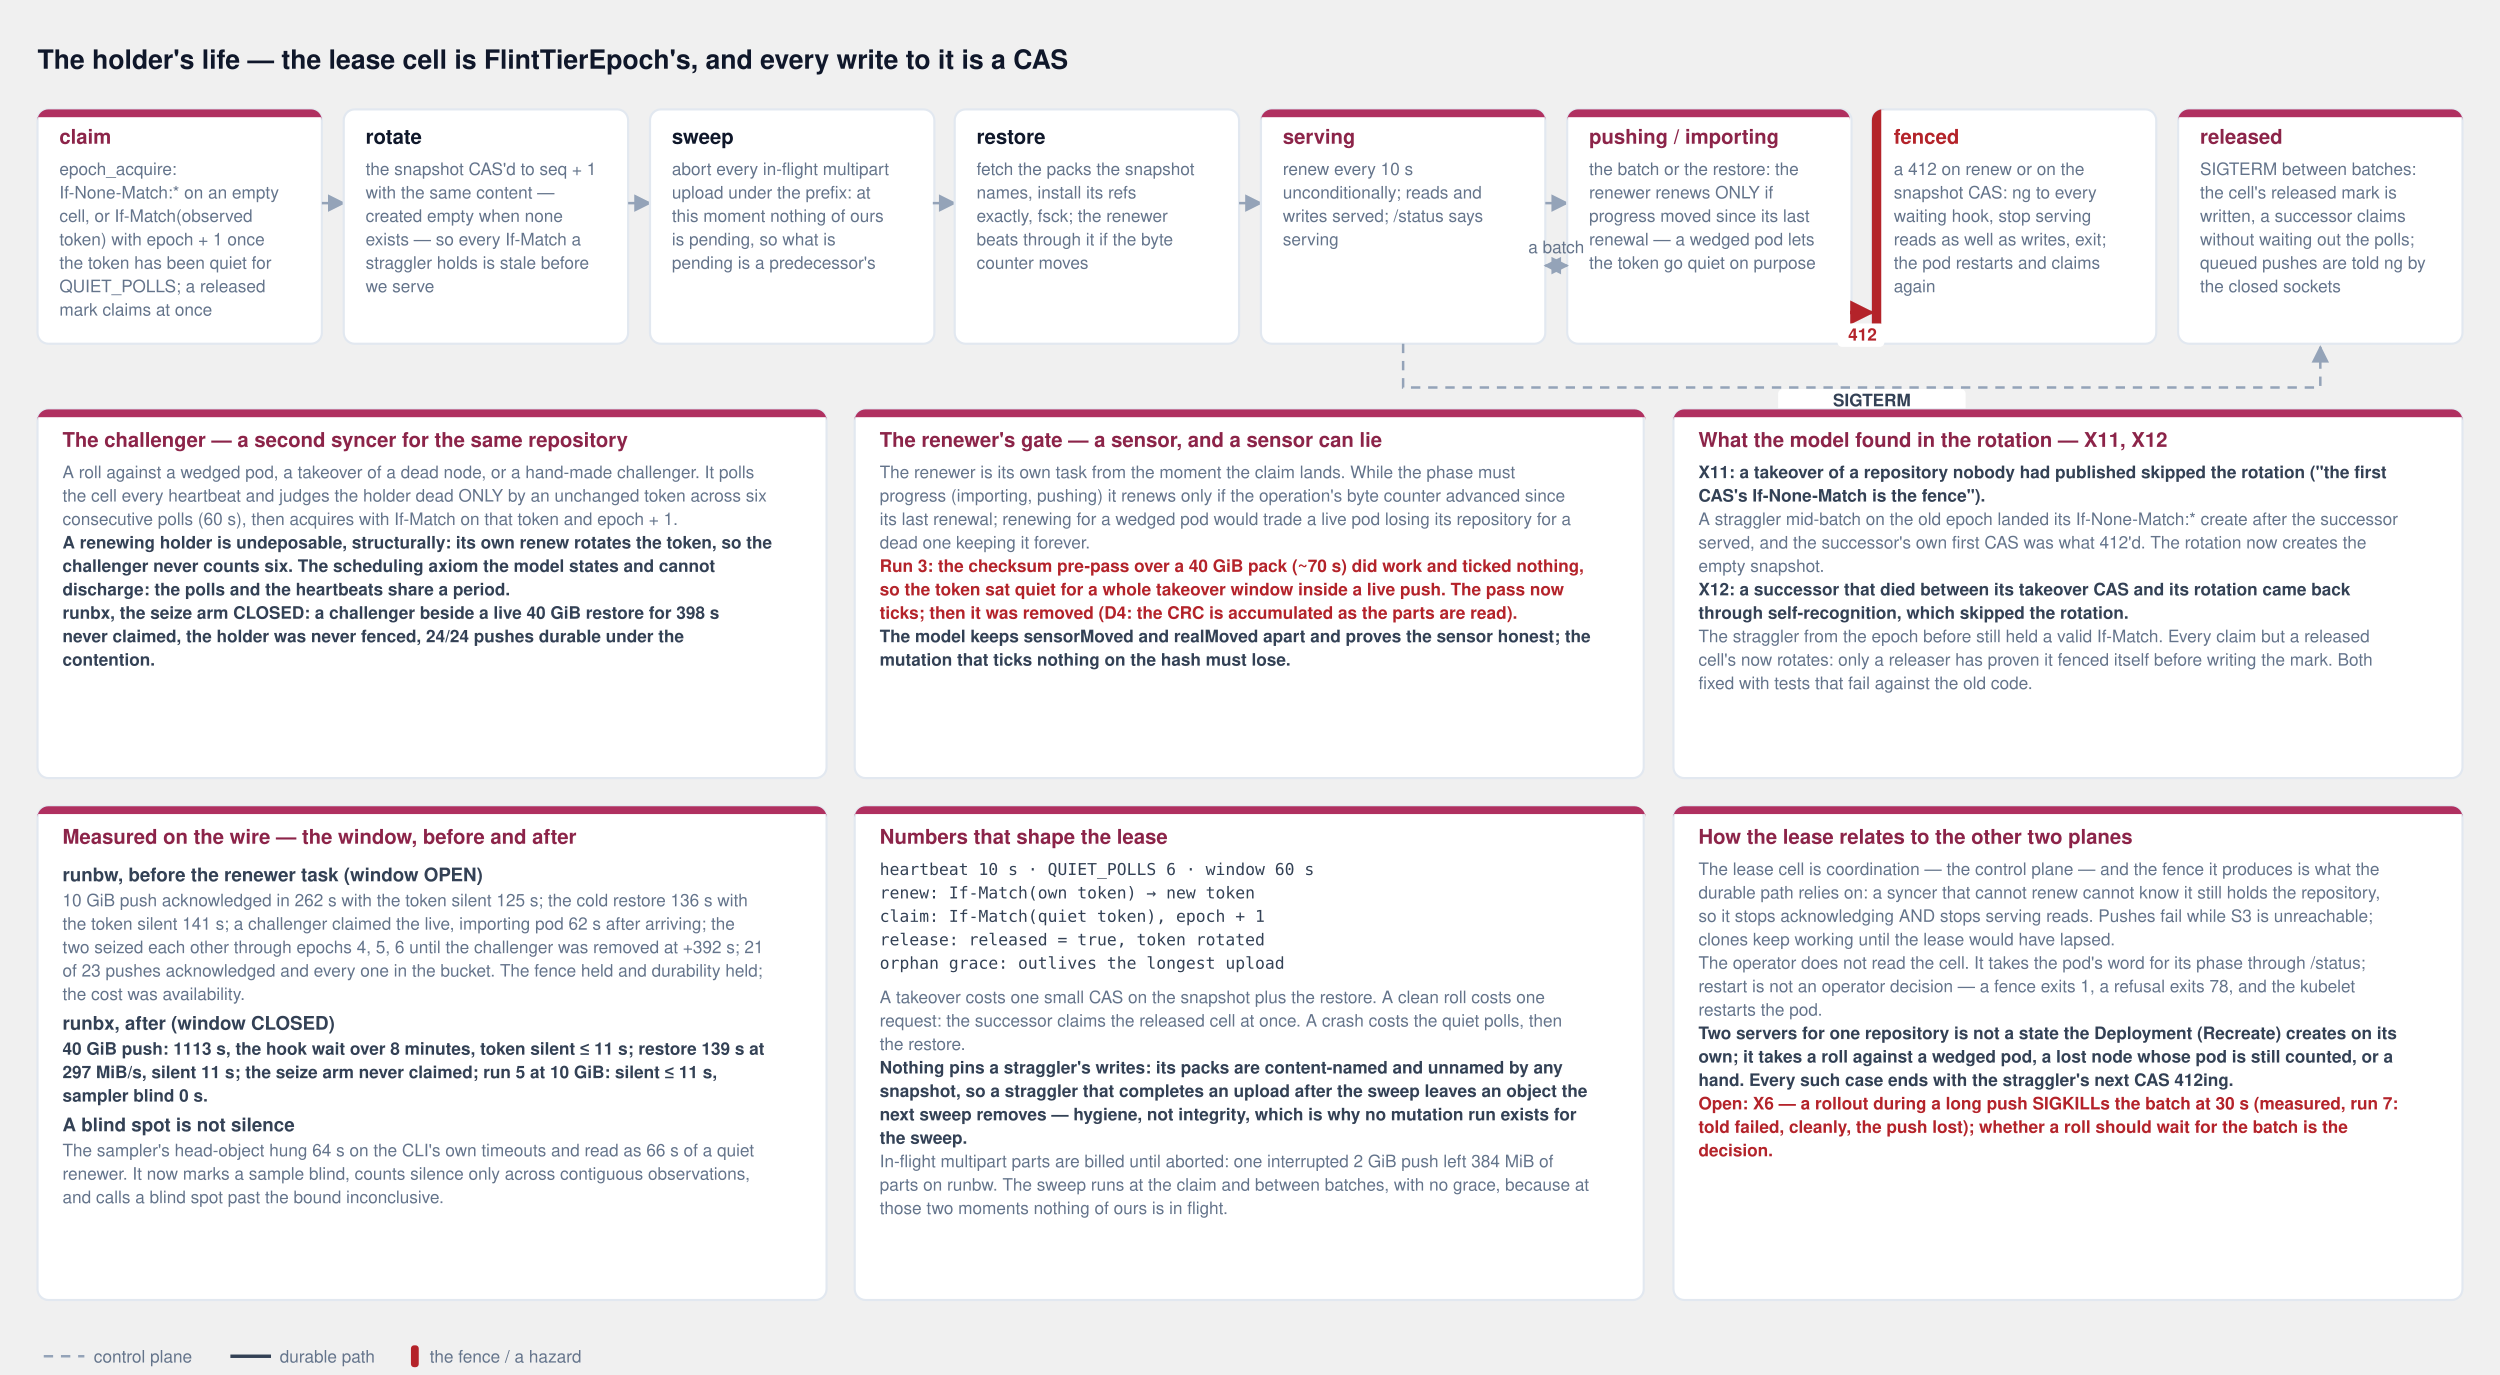
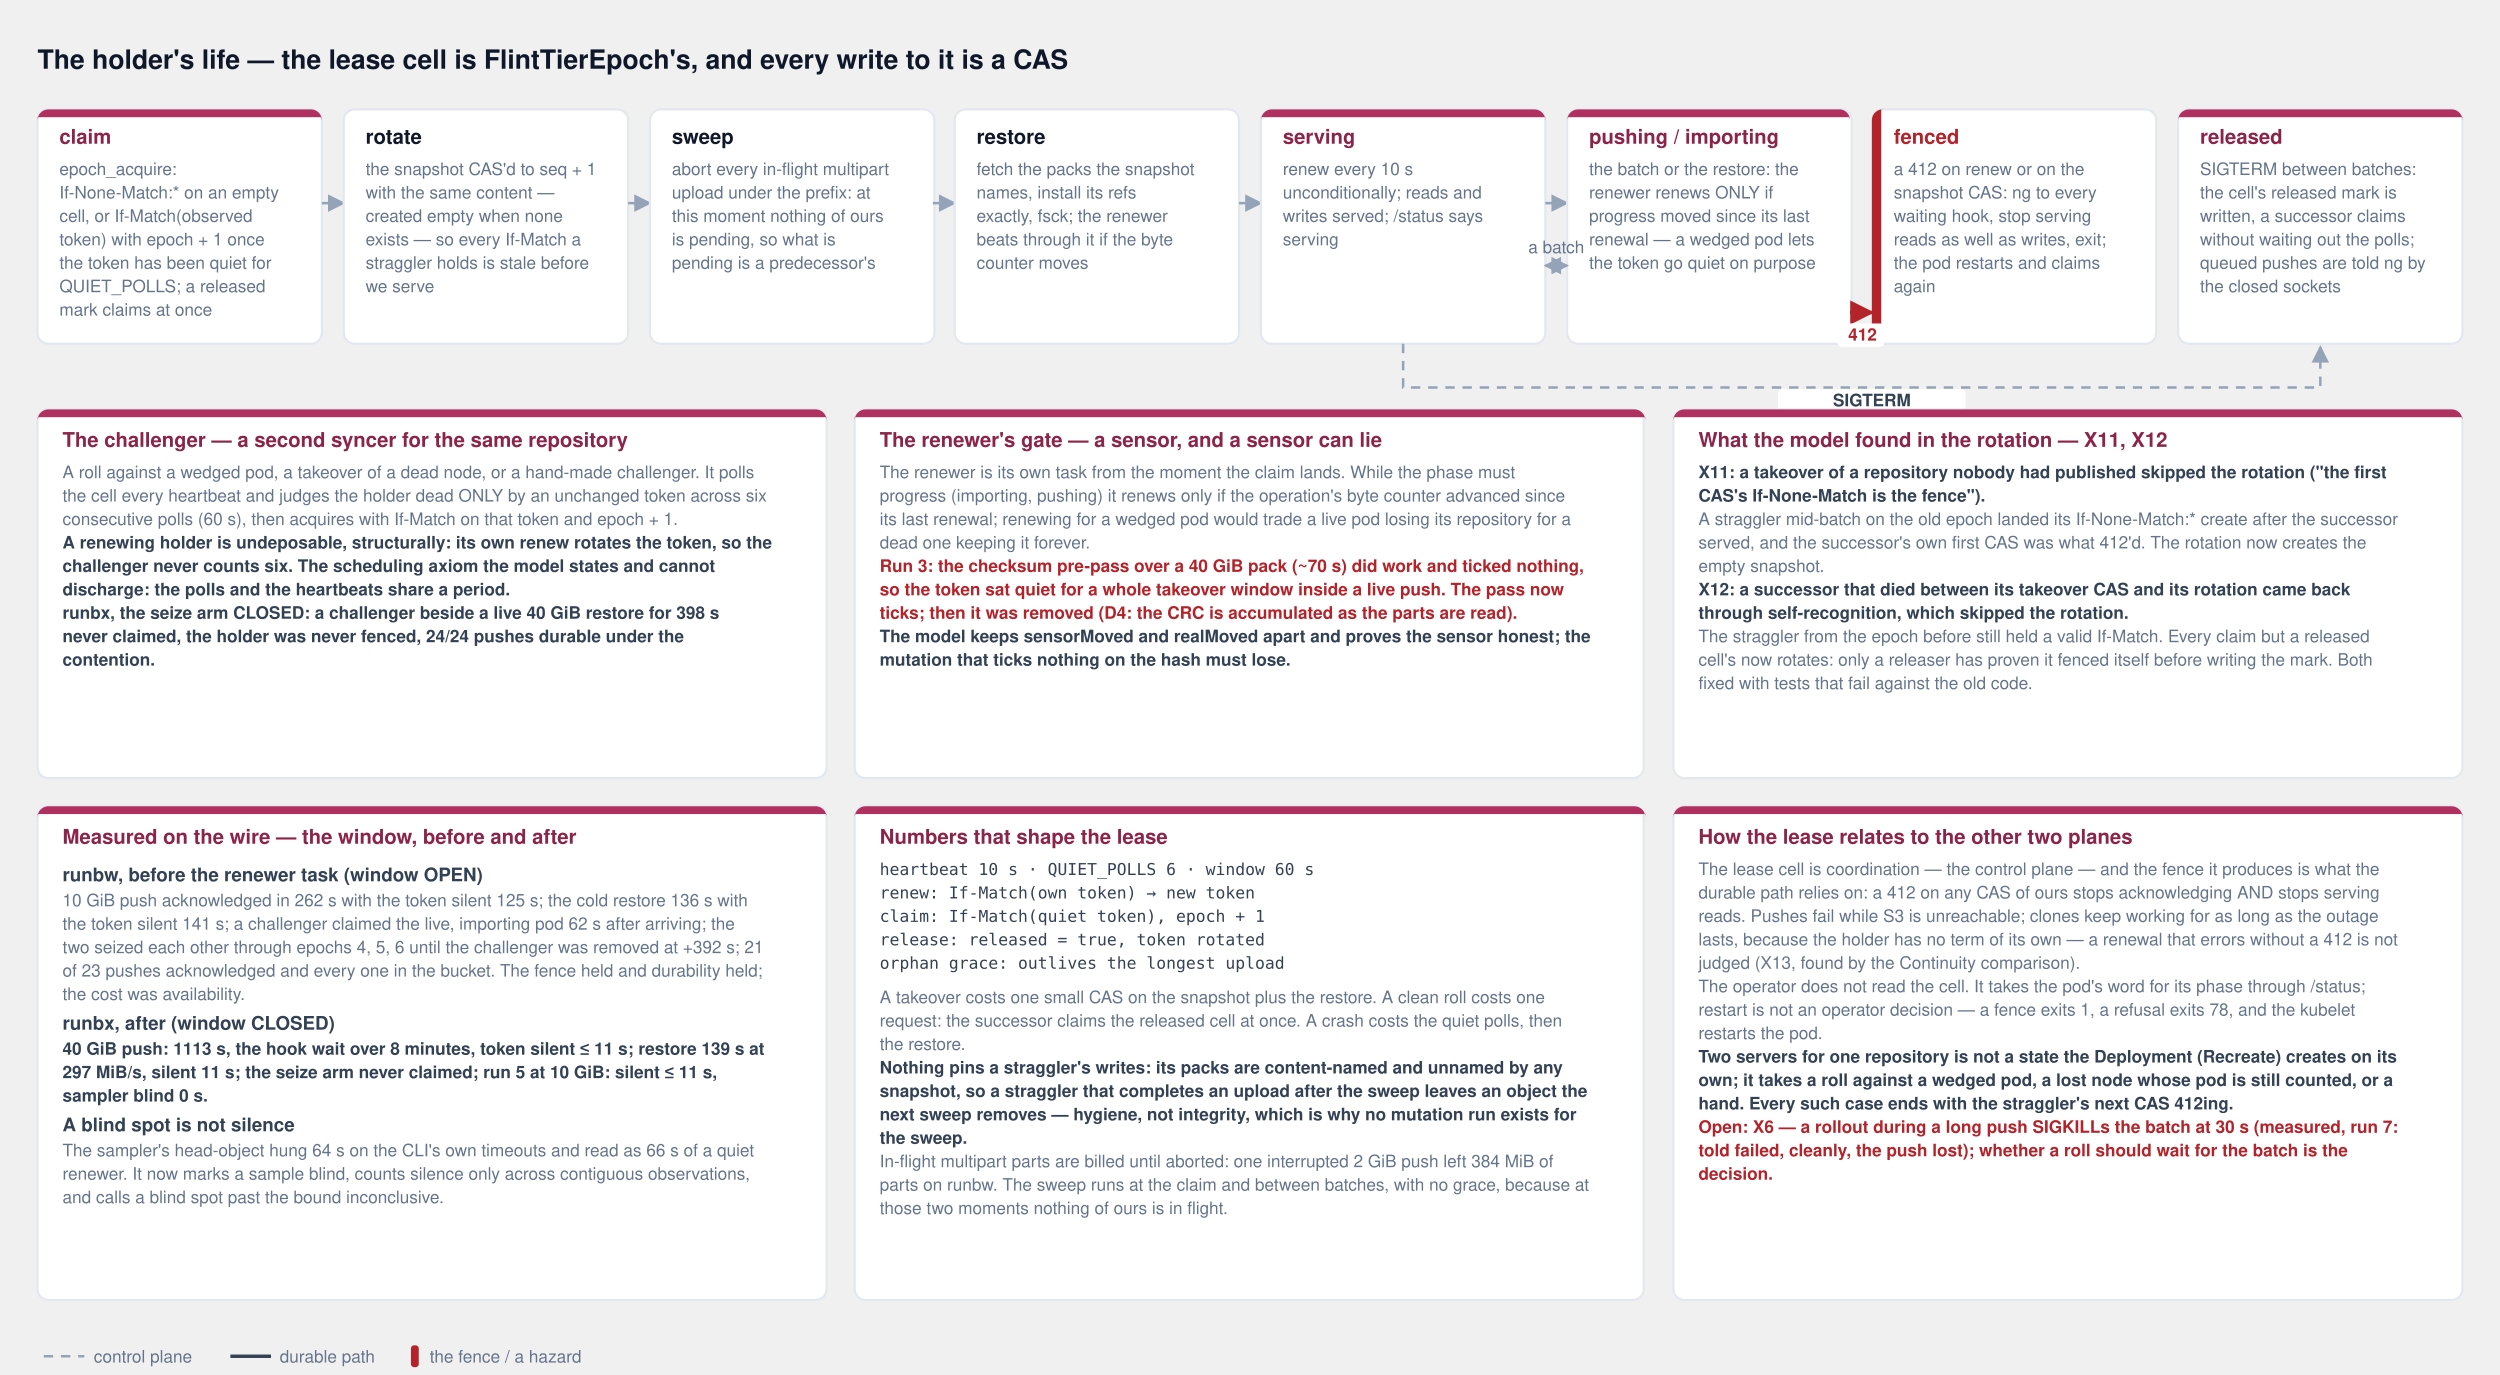
<svg xmlns="http://www.w3.org/2000/svg" viewBox="0 0 1600 880" role="img" aria-label="The single-writer lease. A holder's life: claim the epoch cell by CAS, rotate the snapshot, sweep, restore, serve with a renewal every 10 s, and during a restore or a push renew only if the byte counter moved; a 412 on any CAS of ours is the fence — stop reads too, exit. A challenger polls the cell and takes over only after six consecutive polls saw the same token; a clean release on SIGTERM lets the successor claim at once. What the model found in the rotation, and what the drills measured against a real challenger.">
  <style>
  text{font-family:"Helvetica Neue",Helvetica,Arial,sans-serif;fill:#0f172a}
  .t1{font-size:17.0px;font-weight:600}
  .t2{font-size:13.0px;font-weight:600}
  .t3{font-size:12.0px}
  .t3b{font-size:12.0px;font-weight:600;fill:#334155}
  .t4{font-size:11.0px;fill:#64748b}
  .t4b{font-size:11.0px;font-weight:600;fill:#334155}
  .mono{font-family:Menlo,"SF Mono",Consolas,monospace;font-size:10.5px;fill:#334155}
  .mute{fill:#64748b}
  .cap{font-size:9.5px;font-weight:600;letter-spacing:.1em;fill:#64748b}
  .num{font-size:11.0px;font-weight:600;fill:#ffffff}
  .on{font-size:13.0px;font-weight:600;fill:#ffffff}
  .onsub{font-size:11.0px;fill:#ffffff;opacity:.85}
  .c-red{fill:#b4232a}
  .c-lite{fill:#184f95} .c-lean{fill:#0f7a55} .c-pass{fill:#7d530c} .c-forge{fill:#8c2449}
  .f-lite{fill:#184f95} .f-lean{fill:#1baf7a} .f-pass{fill:#a06b12} .f-forge{fill:#b03060}
  .f-red{fill:#b4232a} .f-ink{fill:#334155}
  .b-lite{fill:#eef3fa;stroke:#184f95;stroke-width:1.4} .b-lean{fill:#ecf8f2;stroke:#1baf7a;stroke-width:1.4} .b-pass{fill:#faf3e6;stroke:#a06b12;stroke-width:1.4} .b-forge{fill:#faedf2;stroke:#b03060;stroke-width:1.4}
  .hd-lite{fill:#184f95} .hd-lean{fill:#0f7a55} .hd-pass{fill:#7d530c} .hd-forge{fill:#8c2449}
  .hd-lbl{fill:#334155}
  .l-lite{stroke:#184f95;stroke-width:2.2;fill:none} .l-lean{stroke:#1baf7a;stroke-width:2.2;fill:none} .l-pass{stroke:#a06b12;stroke-width:2.2;fill:none} .l-forge{stroke:#b03060;stroke-width:2.2;fill:none}
  .l-ctl{stroke:#94a3b8;stroke-width:1.6;fill:none}
  .l-ink{stroke:#334155;stroke-width:2.2;fill:none}
  .l-red{stroke:#b4232a;stroke-width:2.2;fill:none}
  .bx{fill:#ffffff;stroke:#e2e8f0;stroke-width:1.4}
  .panel{fill:#f8fafc;stroke:#e2e8f0;stroke-width:1.4}
  .s3{fill:#f1f5f9;stroke:#64748b;stroke-width:1.6}
  .grp{fill:none;stroke:#94a3b8;stroke-width:1.3;stroke-dasharray:7 5}
  .hair{stroke:#e2e8f0;stroke-width:1}
  .lbl{fill:#f8fafc} .rowb{fill:#fbfcfd}
  .frame{fill:none;stroke:#e2e8f0;stroke-width:1.2}
  .halo{fill:#ffffff}
  .chip{fill:#f8fafc;stroke:#e2e8f0;stroke-width:1}
  .chip-red{fill:#b4232a}
  .chip-lite{fill:#184f95} .chip-lean{fill:#0f7a55} .chip-pass{fill:#7d530c} .chip-forge{fill:#8c2449}
  .chip .cap{fill:#334155}
  /* On a filled shape. Last on purpose: a class beats a presentation
     attribute, so this must win over .t4/.cap/.mono. */
  .on,.num,.onsub{fill:#ffffff}
  .cap.on{fill:#ffffff}
  .chip-ink{fill:#334155}
</style>
  <defs>
    <marker id="a-lite" viewBox="0 0 10 10" refX="9" refY="5" markerWidth="7" markerHeight="7" orient="auto-start-reverse">
      <path d="M0,0 L10,5 L0,10 z" fill="#184f95" />
    </marker>
    <marker id="a-lean" viewBox="0 0 10 10" refX="9" refY="5" markerWidth="7" markerHeight="7" orient="auto-start-reverse">
      <path d="M0,0 L10,5 L0,10 z" fill="#1baf7a" />
    </marker>
    <marker id="a-pass" viewBox="0 0 10 10" refX="9" refY="5" markerWidth="7" markerHeight="7" orient="auto-start-reverse">
      <path d="M0,0 L10,5 L0,10 z" fill="#a06b12" />
    </marker>
    <marker id="a-forge" viewBox="0 0 10 10" refX="9" refY="5" markerWidth="7" markerHeight="7" orient="auto-start-reverse">
      <path d="M0,0 L10,5 L0,10 z" fill="#b03060" />
    </marker>
    <marker id="a-ctl" viewBox="0 0 10 10" refX="9" refY="5" markerWidth="7" markerHeight="7" orient="auto-start-reverse">
      <path d="M0,0 L10,5 L0,10 z" fill="#94a3b8" />
    </marker>
    <marker id="a-ink" viewBox="0 0 10 10" refX="9" refY="5" markerWidth="7" markerHeight="7" orient="auto-start-reverse">
      <path d="M0,0 L10,5 L0,10 z" fill="#334155" />
    </marker>
    <marker id="a-red" viewBox="0 0 10 10" refX="9" refY="5" markerWidth="7" markerHeight="7" orient="auto-start-reverse">
      <path d="M0,0 L10,5 L0,10 z" fill="#b4232a" />
    </marker>
  </defs>
  <rect x="24" y="70" width="182" height="150" rx="7" class="bx" />
  <path class="f-forge" d="M31,70 H199 A7,7 0 0 1 206,77 V75 H24 V77 A7,7 0 0 1 31,70 Z" />
  <text class="t2 c-forge" x="38" y="92">claim</text>
  <text class="t4" x="38" y="112">epoch_acquire:</text>
  <text class="t4" x="38" y="127">If-None-Match:* on an empty</text>
  <text class="t4" x="38" y="142">cell, or If-Match(observed</text>
  <text class="t4" x="38" y="157">token) with epoch + 1 once</text>
  <text class="t4" x="38" y="172">the token has been quiet for</text>
  <text class="t4" x="38" y="187">QUIET_POLLS; a released</text>
  <text class="t4" x="38" y="202">mark claims at once</text>
  <line class="l-ctl" x1="206" y1="130" x2="220" y2="130" marker-end="url(#a-ctl)" />
  <rect x="220" y="70" width="182" height="150" rx="7" class="bx" />
  <text class="t2" x="234" y="92">rotate</text>
  <text class="t4" x="234" y="112">the snapshot CAS'd to seq + 1</text>
  <text class="t4" x="234" y="127">with the same content —</text>
  <text class="t4" x="234" y="142">created empty when none</text>
  <text class="t4" x="234" y="157">exists — so every If-Match a</text>
  <text class="t4" x="234" y="172">straggler holds is stale before</text>
  <text class="t4" x="234" y="187">we serve</text>
  <line class="l-ctl" x1="402" y1="130" x2="416" y2="130" marker-end="url(#a-ctl)" />
  <rect x="416" y="70" width="182" height="150" rx="7" class="bx" />
  <text class="t2" x="430" y="92">sweep</text>
  <text class="t4" x="430" y="112">abort every in-flight multipart</text>
  <text class="t4" x="430" y="127">upload under the prefix: at</text>
  <text class="t4" x="430" y="142">this moment nothing of ours</text>
  <text class="t4" x="430" y="157">is pending, so what is</text>
  <text class="t4" x="430" y="172">pending is a predecessor's</text>
  <line class="l-ctl" x1="597" y1="130" x2="611" y2="130" marker-end="url(#a-ctl)" />
  <rect x="611" y="70" width="182" height="150" rx="7" class="bx" />
  <text class="t2" x="625" y="92">restore</text>
  <text class="t4" x="625" y="112">fetch the packs the snapshot</text>
  <text class="t4" x="625" y="127">names, install its refs</text>
  <text class="t4" x="625" y="142">exactly, fsck; the renewer</text>
  <text class="t4" x="625" y="157">beats through it if the byte</text>
  <text class="t4" x="625" y="172">counter moves</text>
  <line class="l-ctl" x1="793" y1="130" x2="807" y2="130" marker-end="url(#a-ctl)" />
  <rect x="807" y="70" width="182" height="150" rx="7" class="bx" />
  <path class="f-forge" d="M814,70 H982 A7,7 0 0 1 989,77 V75 H807 V77 A7,7 0 0 1 814,70 Z" />
  <text class="t2 c-forge" x="821" y="92">serving</text>
  <text class="t4" x="821" y="112">renew every 10 s</text>
  <text class="t4" x="821" y="127">unconditionally; reads and</text>
  <text class="t4" x="821" y="142">writes served; /status says</text>
  <text class="t4" x="821" y="157">serving</text>
  <line class="l-ctl" x1="989" y1="130" x2="1003" y2="130" marker-end="url(#a-ctl)" />
  <rect x="1003" y="70" width="182" height="150" rx="7" class="bx" />
  <path class="f-forge" d="M1010,70 H1178 A7,7 0 0 1 1184,77 V75 H1003 V77 A7,7 0 0 1 1010,70 Z" />
  <text class="t2 c-forge" x="1017" y="92">pushing / importing</text>
  <text class="t4" x="1017" y="112">the batch or the restore: the</text>
  <text class="t4" x="1017" y="127">renewer renews ONLY if</text>
  <text class="t4" x="1017" y="142">progress moved since its last</text>
  <text class="t4" x="1017" y="157">renewal — a wedged pod lets</text>
  <text class="t4" x="1017" y="172">the token go quiet on purpose</text>
  <rect x="1198" y="70" width="182" height="150" rx="7" class="bx" />
  <path class="f-red" d="M1198,77 A7,7 0 0 1 1206,70 H1204 V220 H1206 A7,7 0 0 1 1198,213 Z" />
  <text class="t2 c-red" x="1212" y="92">fenced</text>
  <text class="t4" x="1212" y="112">a 412 on renew or on the</text>
  <text class="t4" x="1212" y="127">snapshot CAS: ng to every</text>
  <text class="t4" x="1212" y="142">waiting hook, stop serving</text>
  <text class="t4" x="1212" y="157">reads as well as writes, exit;</text>
  <text class="t4" x="1212" y="172">the pod restarts and claims</text>
  <text class="t4" x="1212" y="187">again</text>
  <rect x="1394" y="70" width="182" height="150" rx="7" class="bx" />
  <path class="f-forge" d="M1401,70 H1569 A7,7 0 0 1 1576,77 V75 H1394 V77 A7,7 0 0 1 1401,70 Z" />
  <text class="t2 c-forge" x="1408" y="92">released</text>
  <text class="t4" x="1408" y="112">SIGTERM between batches:</text>
  <text class="t4" x="1408" y="127">the cell's released mark is</text>
  <text class="t4" x="1408" y="142">written, a successor claims</text>
  <text class="t4" x="1408" y="157">without waiting out the polls;</text>
  <text class="t4" x="1408" y="172">queued pushes are told ng by</text>
  <text class="t4" x="1408" y="187">the closed sockets</text>
  <text class="t1" x="24" y="44">The holder's life — the lease cell is FlintTierEpoch's, and every write to it is a CAS</text>
  <line class="l-ctl" x1="989" y1="170" x2="1003" y2="170" marker-start="url(#a-ctl)" marker-end="url(#a-ctl)" />
  <text class="t4" x="996" y="162" style="text-anchor:middle">a batch</text>
  <path class="l-red" d="M1184,200 H1198" marker-end="url(#a-red)" />
  <rect x="1176" y="207" width="30" height="15" rx="3" class="halo" />
  <text class="t4b c-red" x="1192" y="218" style="text-anchor:middle">412</text>
  <path class="l-ctl" d="M898,220 V248 H1485 V222" stroke-dasharray="6 5" marker-end="url(#a-ctl)" />
  <rect x="1138" y="249" width="120" height="30" rx="3" class="halo" />
  <text class="t4b" x="1198" y="260" style="text-anchor:middle">SIGTERM</text>
  <text class="t4" x="1198" y="275" style="text-anchor:middle">between batches only</text>
  <rect x="24" y="262" width="505" height="236" rx="7" class="bx" />
  <path class="f-forge" d="M31,262 H522 A7,7 0 0 1 529,269 V267 H24 V269 A7,7 0 0 1 31,262 Z" />
  <text class="t2 c-forge" x="40" y="286">The challenger — a second syncer for the same repository</text>
  <text class="t4" x="40" y="306">A roll against a wedged pod, a takeover of a dead node, or a hand-made challenger. It polls</text>
  <text class="t4" x="40" y="321">the cell every heartbeat and judges the holder dead ONLY by an unchanged token across six</text>
  <text class="t4" x="40" y="336">consecutive polls (60 s), then acquires with If-Match on that token and epoch + 1.</text>
  <text class="t4b" x="40" y="351">A renewing holder is undeposable, structurally: its own renew rotates the token, so the</text>
  <text class="t4b" x="40" y="366">challenger never counts six. The scheduling axiom the model states and cannot</text>
  <text class="t4b" x="40" y="381">discharge: the polls and the heartbeats share a period.</text>
  <text class="t4b" x="40" y="396">runbx, the seize arm CLOSED: a challenger beside a live 40 GiB restore for 398 s</text>
  <text class="t4b" x="40" y="411">never claimed, the holder was never fenced, 24/24 pushes durable under the</text>
  <text class="t4b" x="40" y="426">contention.</text>
  <rect x="547" y="262" width="505" height="236" rx="7" class="bx" />
  <path class="f-forge" d="M554,262 H1046 A7,7 0 0 1 1053,269 V267 H547 V269 A7,7 0 0 1 554,262 Z" />
  <text class="t2 c-forge" x="563" y="286">The renewer's gate — a sensor, and a sensor can lie</text>
  <text class="t4" x="563" y="306">The renewer is its own task from the moment the claim lands. While the phase must</text>
  <text class="t4" x="563" y="321">progress (importing, pushing) it renews only if the operation's byte counter advanced since</text>
  <text class="t4" x="563" y="336">its last renewal; renewing for a wedged pod would trade a live pod losing its repository for a</text>
  <text class="t4" x="563" y="351">dead one keeping it forever.</text>
  <text class="t4b c-red" x="563" y="366">Run 3: the checksum pre-pass over a 40 GiB pack (~70 s) did work and ticked nothing,</text>
  <text class="t4b c-red" x="563" y="381">so the token sat quiet for a whole takeover window inside a live push. The pass now</text>
  <text class="t4b c-red" x="563" y="396">ticks; then it was removed (D4: the CRC is accumulated as the parts are read).</text>
  <text class="t4b" x="563" y="411">The model keeps sensorMoved and realMoved apart and proves the sensor honest; the</text>
  <text class="t4b" x="563" y="426">mutation that ticks nothing on the hash must lose.</text>
  <rect x="1071" y="262" width="505" height="236" rx="7" class="bx" />
  <path class="f-forge" d="M1078,262 H1569 A7,7 0 0 1 1576,269 V267 H1071 V269 A7,7 0 0 1 1078,262 Z" />
  <text class="t2 c-forge" x="1087" y="286">What the model found in the rotation — X11, X12</text>
  <text class="t4b" x="1087" y="306">X11: a takeover of a repository nobody had published skipped the rotation ("the first</text>
  <text class="t4b" x="1087" y="321">CAS's If-None-Match is the fence").</text>
  <text class="t4" x="1087" y="336">A straggler mid-batch on the old epoch landed its If-None-Match:* create after the successor</text>
  <text class="t4" x="1087" y="351">served, and the successor's own first CAS was what 412'd. The rotation now creates the</text>
  <text class="t4" x="1087" y="366">empty snapshot.</text>
  <text class="t4b" x="1087" y="381">X12: a successor that died between its takeover CAS and its rotation came back</text>
  <text class="t4b" x="1087" y="396">through self-recognition, which skipped the rotation.</text>
  <text class="t4" x="1087" y="411">The straggler from the epoch before still held a valid If-Match. Every claim but a released</text>
  <text class="t4" x="1087" y="426">cell's now rotates: only a releaser has proven it fenced itself before writing the mark. Both</text>
  <text class="t4" x="1087" y="441">fixed with tests that fail against the old code.</text>
  <rect x="24" y="516" width="505" height="316" rx="7" class="bx" />
  <path class="f-forge" d="M31,516 H522 A7,7 0 0 1 529,523 V521 H24 V523 A7,7 0 0 1 31,516 Z" />
  <text class="t2 c-forge" x="40" y="540">Measured on the wire — the window, before and after</text>
  <text class="t3b" x="40" y="564">runbw, before the renewer task (window OPEN)</text>
  <text class="t4" x="40" y="580">10 GiB push acknowledged in 262 s with the token silent 125 s; the cold restore 136 s with</text>
  <text class="t4" x="40" y="595">the token silent 141 s; a challenger claimed the live, importing pod 62 s after arriving; the</text>
  <text class="t4" x="40" y="610">two seized each other through epochs 4, 5, 6 until the challenger was removed at +392 s; 21</text>
  <text class="t4" x="40" y="625">of 23 pushes acknowledged and every one in the bucket. The fence held and durability held;</text>
  <text class="t4" x="40" y="640">the cost was availability.</text>
  <text class="t3b" x="40" y="659">runbx, after (window CLOSED)</text>
  <text class="t4b" x="40" y="675">40 GiB push: 1113 s, the hook wait over 8 minutes, token silent ≤ 11 s; restore 139 s at</text>
  <text class="t4b" x="40" y="690">297 MiB/s, silent 11 s; the seize arm never claimed; run 5 at 10 GiB: silent ≤ 11 s,</text>
  <text class="t4b" x="40" y="705">sampler blind 0 s.</text>
  <text class="t3b" x="40" y="724">A blind spot is not silence</text>
  <text class="t4" x="40" y="740">The sampler's head-object hung 64 s on the CLI's own timeouts and read as 66 s of a quiet</text>
  <text class="t4" x="40" y="755">renewer. It now marks a sample blind, counts silence only across contiguous observations,</text>
  <text class="t4" x="40" y="770">and calls a blind spot past the bound inconclusive.</text>
  <rect x="547" y="516" width="505" height="316" rx="7" class="bx" />
  <path class="f-forge" d="M554,516 H1046 A7,7 0 0 1 1053,523 V521 H547 V523 A7,7 0 0 1 554,516 Z" />
  <text class="t2 c-forge" x="563" y="540">Numbers that shape the lease</text>
  <text class="mono" x="563" y="560" xml:space="preserve">heartbeat 10 s · QUIET_POLLS 6 · window 60 s</text>
  <text class="mono" x="563" y="575" xml:space="preserve">renew: If-Match(own token) → new token</text>
  <text class="mono" x="563" y="590" xml:space="preserve">claim: If-Match(quiet token), epoch + 1</text>
  <text class="mono" x="563" y="605" xml:space="preserve">release: released = true, token rotated</text>
  <text class="mono" x="563" y="620" xml:space="preserve">orphan grace: outlives the longest upload</text>
  <text class="t4" x="563" y="642">A takeover costs one small CAS on the snapshot plus the restore. A clean roll costs one</text>
  <text class="t4" x="563" y="657">request: the successor claims the released cell at once. A crash costs the quiet polls, then</text>
  <text class="t4" x="563" y="672">the restore.</text>
  <text class="t4b" x="563" y="687">Nothing pins a straggler's writes: its packs are content-named and unnamed by any</text>
  <text class="t4b" x="563" y="702">snapshot, so a straggler that completes an upload after the sweep leaves an object the</text>
  <text class="t4b" x="563" y="717">next sweep removes — hygiene, not integrity, which is why no mutation run exists for</text>
  <text class="t4b" x="563" y="732">the sweep.</text>
  <text class="t4" x="563" y="747">In-flight multipart parts are billed until aborted: one interrupted 2 GiB push left 384 MiB of</text>
  <text class="t4" x="563" y="762">parts on runbw. The sweep runs at the claim and between batches, with no grace, because at</text>
  <text class="t4" x="563" y="777">those two moments nothing of ours is in flight.</text>
  <rect x="1071" y="516" width="505" height="316" rx="7" class="bx" />
  <path class="f-forge" d="M1078,516 H1569 A7,7 0 0 1 1576,523 V521 H1071 V523 A7,7 0 0 1 1078,516 Z" />
  <text class="t2 c-forge" x="1087" y="540">How the lease relates to the other two planes</text>
  <text class="t4" x="1087" y="560">The lease cell is coordination — the control plane — and the fence it produces is what the</text>
-   <text class="t4" x="1087" y="575">durable path relies on: a syncer that cannot renew cannot know it still holds the repository,</text>
-   <text class="t4" x="1087" y="590">so it stops acknowledging AND stops serving reads. Pushes fail while S3 is unreachable;</text>
-   <text class="t4" x="1087" y="605">clones keep working until the lease would have lapsed.</text>
-   <text class="t4" x="1087" y="620">The operator does not read the cell. It takes the pod's word for its phase through /status;</text>
-   <text class="t4" x="1087" y="635">restart is not an operator decision — a fence exits 1, a refusal exits 78, and the kubelet</text>
-   <text class="t4" x="1087" y="650">restarts the pod.</text>
-   <text class="t4b" x="1087" y="665">Two servers for one repository is not a state the Deployment (Recreate) creates on its</text>
-   <text class="t4b" x="1087" y="680">own; it takes a roll against a wedged pod, a lost node whose pod is still counted, or a</text>
-   <text class="t4b" x="1087" y="695">hand. Every such case ends with the straggler's next CAS 412ing.</text>
-   <text class="t4b c-red" x="1087" y="710">Open: X6 — a rollout during a long push SIGKILLs the batch at 30 s (measured, run 7:</text>
-   <text class="t4b c-red" x="1087" y="725">told failed, cleanly, the push lost); whether a roll should wait for the batch is the</text>
-   <text class="t4b c-red" x="1087" y="740">decision.</text>
+   <text class="t4" x="1087" y="575">durable path relies on: a 412 on any CAS of ours stops acknowledging AND stops serving</text>
+   <text class="t4" x="1087" y="590">reads. Pushes fail while S3 is unreachable; clones keep working for as long as the outage</text>
+   <text class="t4" x="1087" y="605">lasts, because the holder has no term of its own — a renewal that errors without a 412 is not</text>
+   <text class="t4" x="1087" y="620">judged (X13, found by the Continuity comparison).</text>
+   <text class="t4" x="1087" y="635">The operator does not read the cell. It takes the pod's word for its phase through /status;</text>
+   <text class="t4" x="1087" y="650">restart is not an operator decision — a fence exits 1, a refusal exits 78, and the kubelet</text>
+   <text class="t4" x="1087" y="665">restarts the pod.</text>
+   <text class="t4b" x="1087" y="680">Two servers for one repository is not a state the Deployment (Recreate) creates on its</text>
+   <text class="t4b" x="1087" y="695">own; it takes a roll against a wedged pod, a lost node whose pod is still counted, or a</text>
+   <text class="t4b" x="1087" y="710">hand. Every such case ends with the straggler's next CAS 412ing.</text>
+   <text class="t4b c-red" x="1087" y="725">Open: X6 — a rollout during a long push SIGKILLs the batch at 30 s (measured, run 7:</text>
+   <text class="t4b c-red" x="1087" y="740">told failed, cleanly, the push lost); whether a roll should wait for the batch is the</text>
+   <text class="t4b c-red" x="1087" y="755">decision.</text>
  <line class="l-ctl" x1="28" y1="868" x2="54" y2="868" stroke-dasharray="6 5" />
  <text class="t4" x="60" y="872">control plane</text>
  <line class="l-ink" x1="147.45" y1="868" x2="173.45" y2="868" />
  <text class="t4" x="179" y="872">durable path</text>
  <rect x="263" y="861" width="5" height="14" rx="2" class="f-red" />
  <text class="t4" x="275" y="872">the fence / a hazard</text>
</svg>
